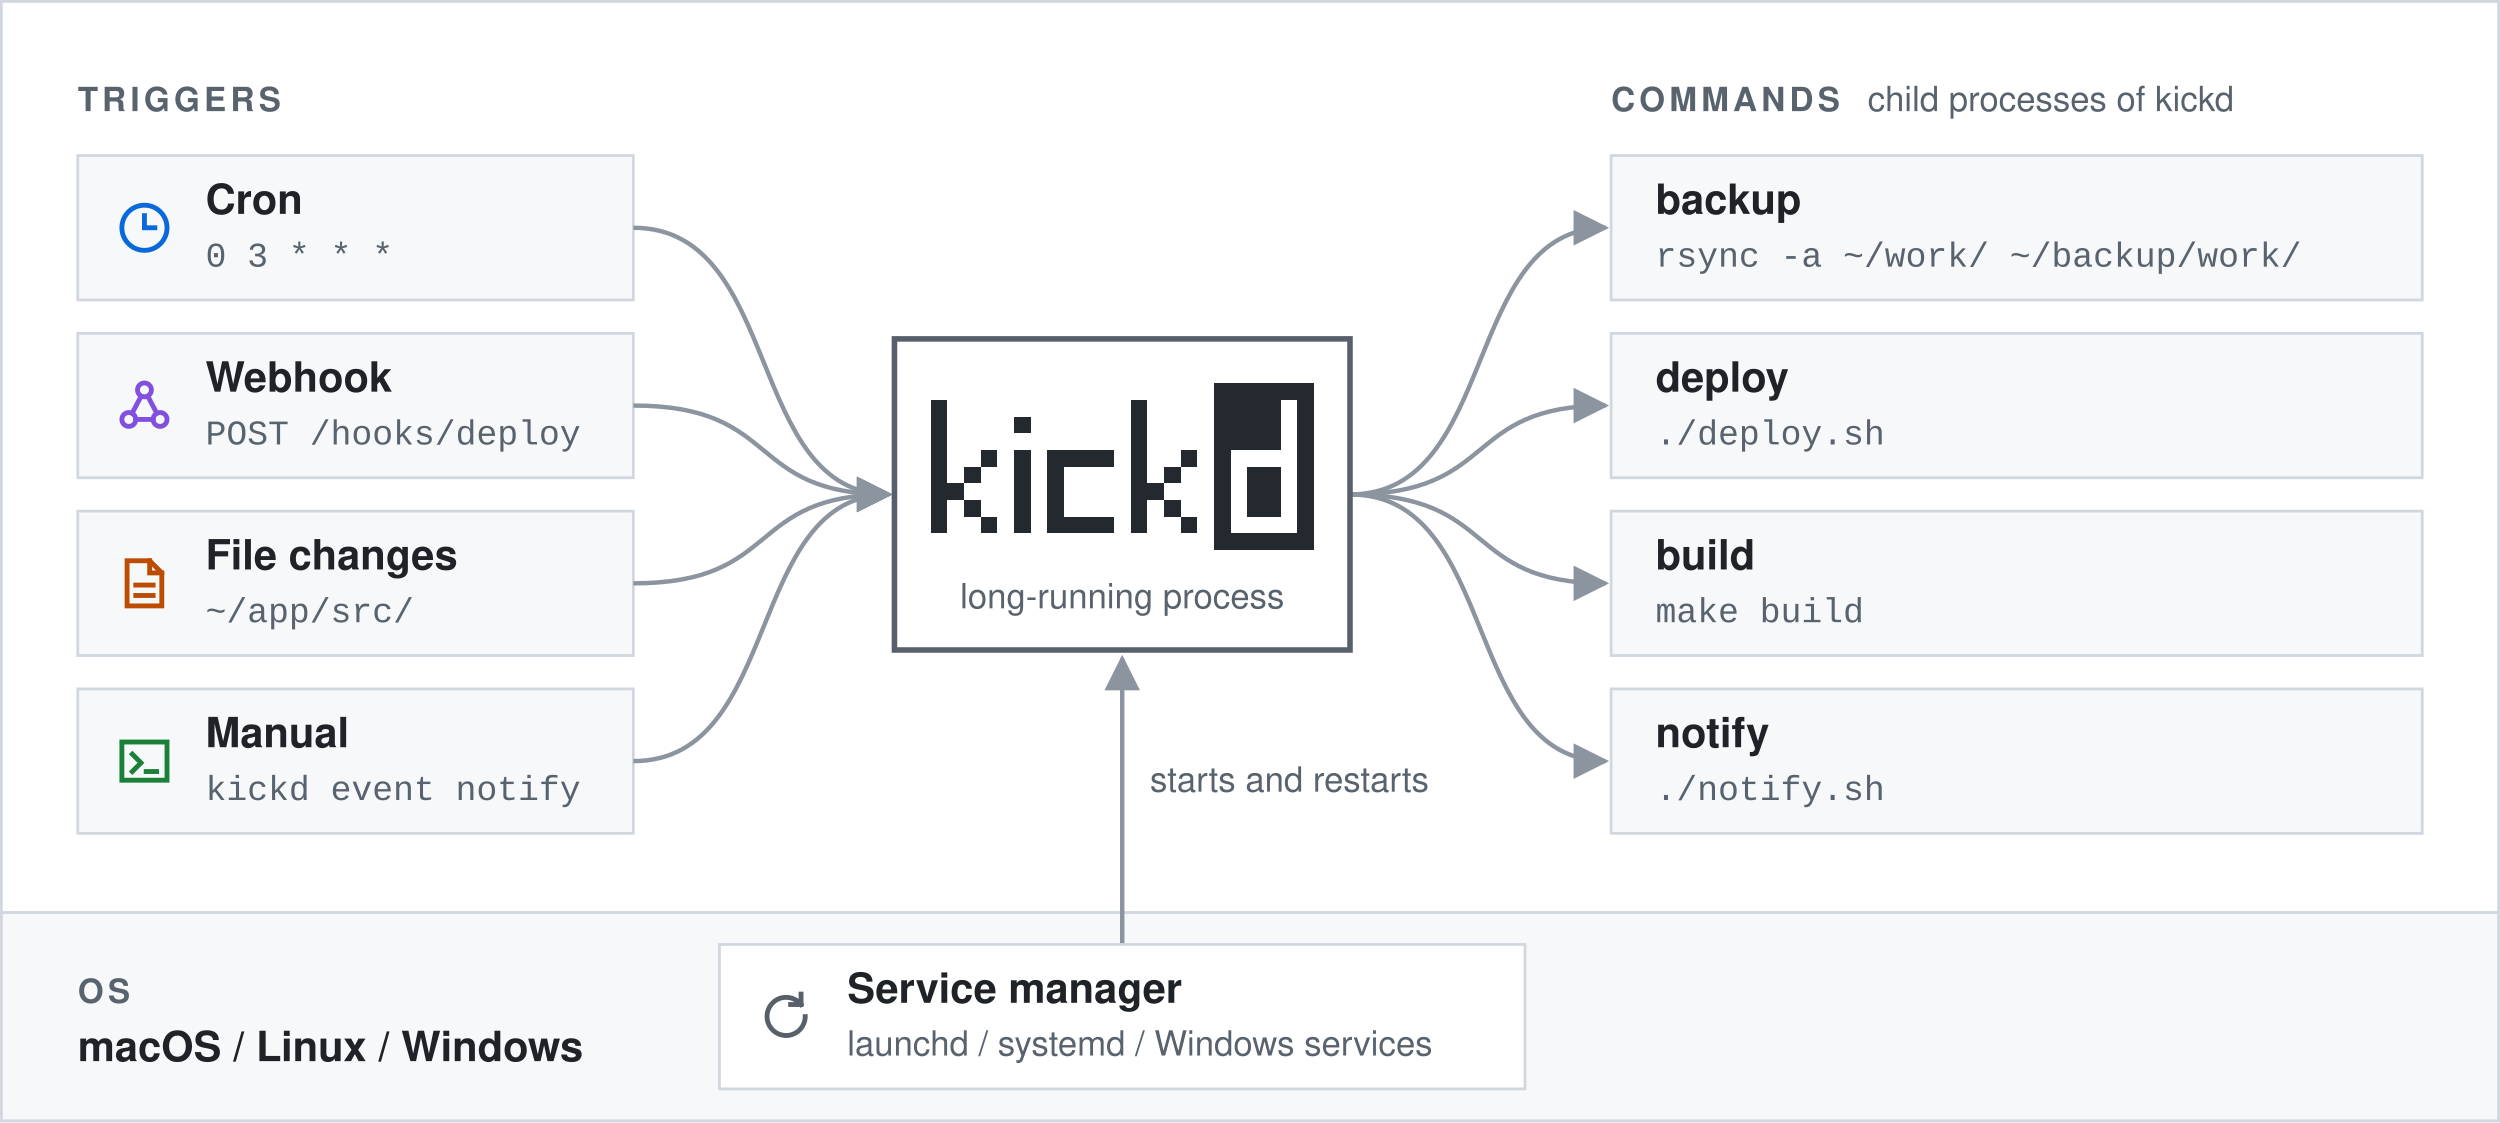
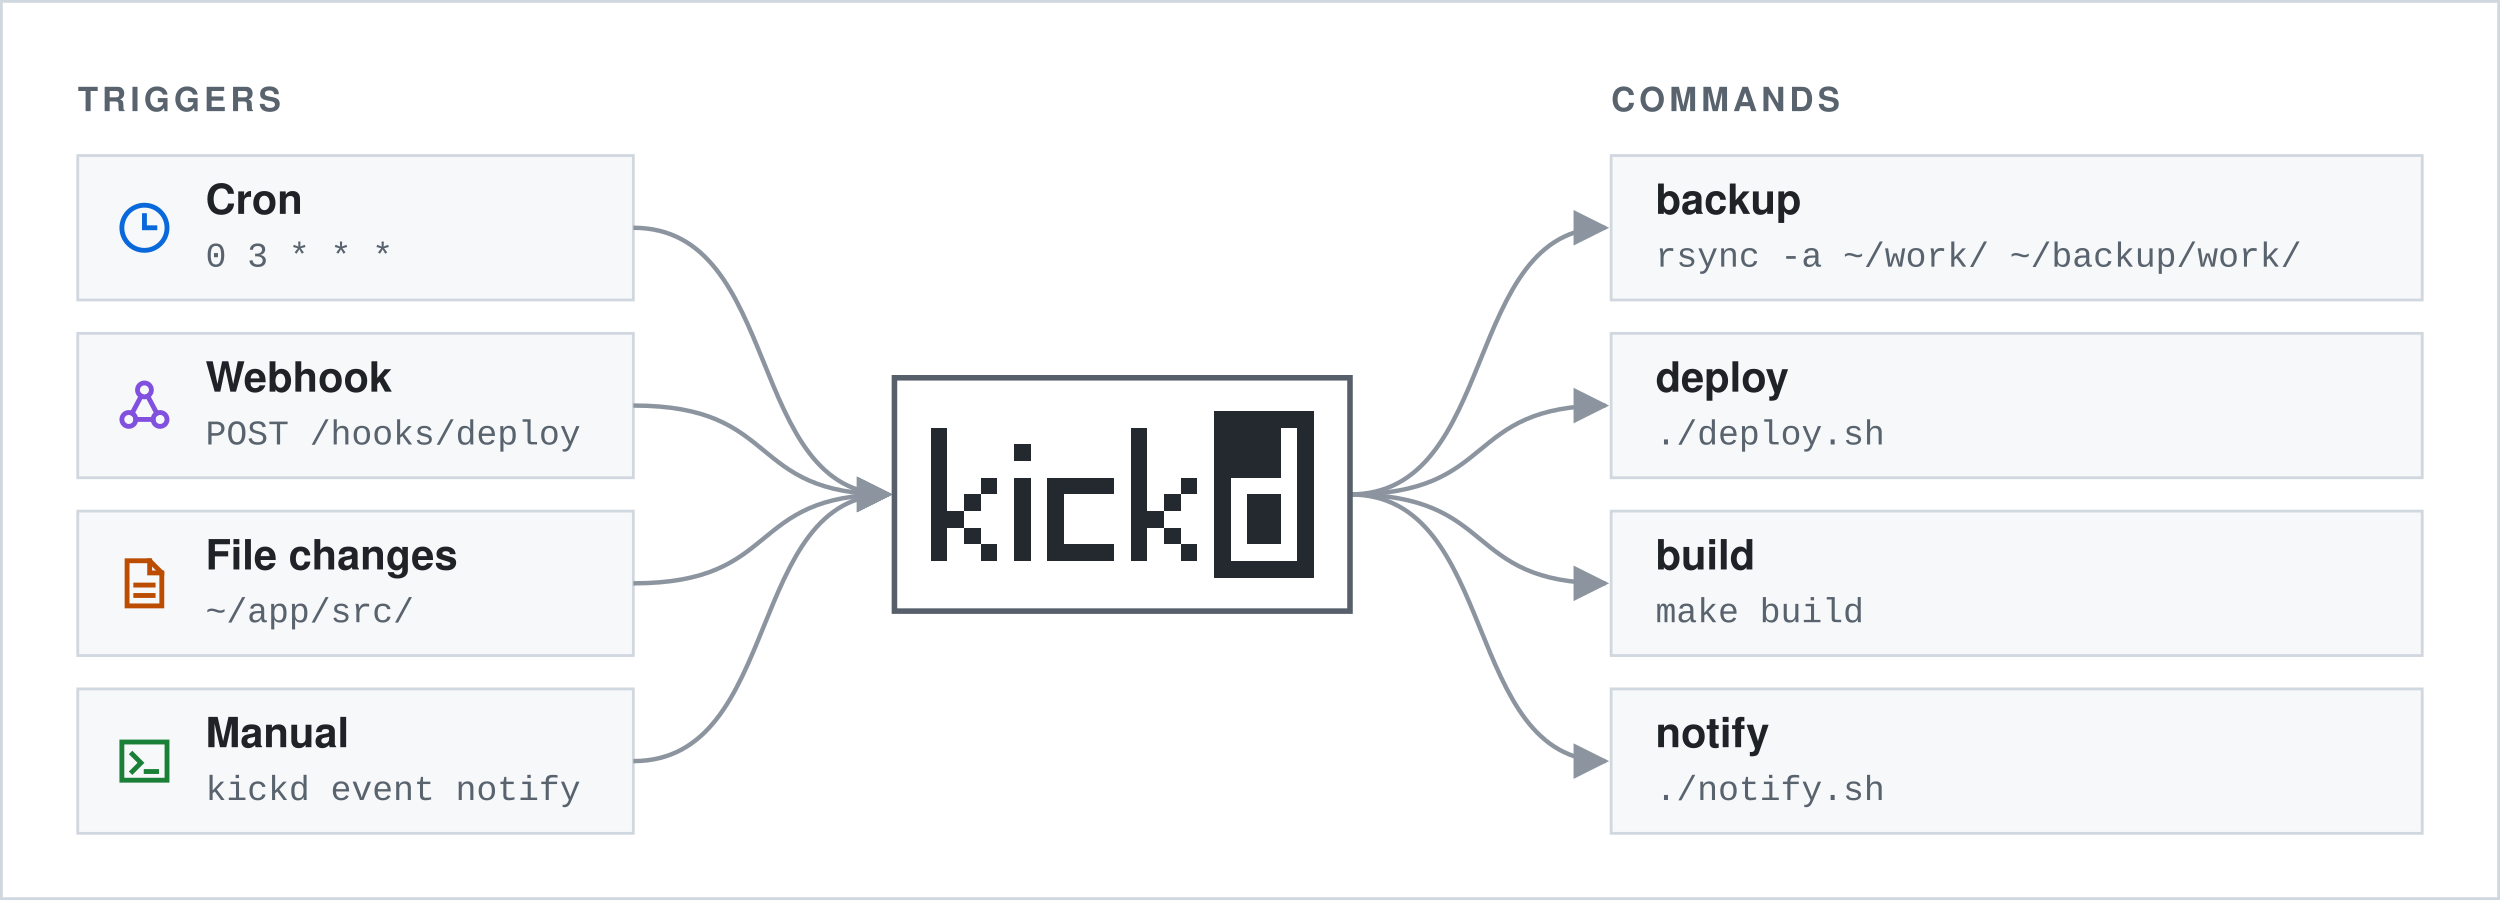
- <svg xmlns="http://www.w3.org/2000/svg" width="900" height="404" viewBox="0 0 900 404" role="img" aria-labelledby="title desc">
+ <svg xmlns="http://www.w3.org/2000/svg" width="900" height="324" viewBox="0 0 900 324" role="img" aria-labelledby="title desc">
  <style>
    text { font-family: -apple-system, BlinkMacSystemFont, "Segoe UI", Helvetica, Arial, sans-serif; }
    .mono { font-family: ui-monospace, SFMono-Regular, Menlo, Consolas, "Liberation Mono", monospace; }
-     .bg { fill: #ffffff; }
-     .border { fill: none; stroke: #d0d7de; }
-     .os { fill: #f6f8fa; }
-     .rule { stroke: #d0d7de; }
+     .bg { fill: #ffffff; stroke: #d0d7de; }
    .card { fill: #f6f8fa; stroke: #d0d7de; }
-     .chip { fill: #ffffff; stroke: #d0d7de; }
    .kickd { fill: #ffffff; stroke: #57606a; }
    .text { fill: #1f2328; }
    .muted { fill: #59636e; }
    .head { fill: #59636e; font-size: 12px; font-weight: 600; letter-spacing: 1.5px; }
-     .note { font-size: 12.5px; font-weight: 400; letter-spacing: 0; }
    .line { stroke: #8c959f; fill: none; stroke-width: 1.6; }
    .tip { fill: #8c959f; }
    .glyph { fill: #24292f; }
    .icon { fill: none; stroke-width: 1.4; stroke-linecap: square; stroke-linejoin: miter; }
    .cron { stroke: #0969da; } .webhook { stroke: #8250df; } .manual { stroke: #1a7f37; } .file { stroke: #bc4c00; }
-     .service { stroke: #57606a; }
    @media (prefers-color-scheme: dark) {
-       .bg { fill: #0d1117; }
-       .border, .rule { stroke: #30363d; }
-       .os { fill: #161b22; }
+       .bg { fill: #0d1117; stroke: #30363d; }
      .card { fill: #161b22; stroke: #30363d; }
-       .chip { fill: #0d1117; stroke: #30363d; }
      .kickd { fill: #0d1117; stroke: #8b949e; }
      .text { fill: #e6edf3; }
      .muted, .head { fill: #9198a1; }
      .line { stroke: #6e7681; }
      .tip { fill: #6e7681; }
      .glyph { fill: #e6edf3; }
      .cron { stroke: #4493f8; } .webhook { stroke: #ab7df8; } .manual { stroke: #3fb950; } .file { stroke: #f0883e; }
-       .service { stroke: #8b949e; }
    }
  </style>
  <defs>
    <marker id="arrow" viewBox="0 0 10 10" refX="9" refY="5" markerWidth="8" markerHeight="8" orient="auto-start-reverse">
      <path class="tip" d="M0 0 L10 5 L0 10 z" />
    </marker>
  </defs>
-   <rect class="bg" x="0" y="0" width="900" height="404" />
-   <rect class="os" x="0" y="328" width="900" height="76" />
-   <path class="rule" d="M0 328.5H900" />
+   <rect class="bg" x="0.5" y="0.5" width="899" height="323" />
  <text class="head" x="28" y="40">TRIGGERS</text>
-   <text class="head" x="580" y="40">COMMANDS<tspan class="note muted" dx="10">child processes of kickd</tspan>
-   </text>
+   <text class="head" x="580" y="40">COMMANDS</text>
  <rect class="card" x="28" y="56" width="200" height="52" />
  <g class="icon cron" transform="translate(42 72) scale(1.25)">
    <circle cx="8" cy="8" r="6.5" />
    <path d="M8 4.5V8H11" />
  </g>
  <text class="text" x="74" y="77" font-size="15" font-weight="600">Cron</text>
  <text class="muted mono" x="74" y="96" font-size="12.5">0 3 * * *</text>
  <path class="line" d="M228 82 C 282 82, 268 178, 320 178" marker-end="url(#arrow)" />
  <rect class="card" x="28" y="120" width="200" height="52" />
  <g class="icon webhook" transform="translate(42 136) scale(1.25)">
    <circle cx="8" cy="3.5" r="2" />
    <circle cx="3.5" cy="12" r="2" />
    <circle cx="12.5" cy="12" r="2" />
    <path d="M7.06 5.27L4.44 10.23M5.5 12H10.5M11.56 10.23L8.94 5.27" />
  </g>
  <text class="text" x="74" y="141" font-size="15" font-weight="600">Webhook</text>
  <text class="muted mono" x="74" y="160" font-size="12.5">POST /hooks/deploy</text>
  <path class="line" d="M228 146 C 282 146, 268 178, 320 178" marker-end="url(#arrow)" />
  <rect class="card" x="28" y="184" width="200" height="52" />
  <g class="icon file" transform="translate(42 200) scale(1.25)">
    <path d="M3 1.5H9.5L13 5V14.5H3Z" />
    <path d="M9.5 1.5V5H13" />
    <path d="M5.5 8.5H10.5M5.5 11.5H10.5" />
  </g>
  <text class="text" x="74" y="205" font-size="15" font-weight="600">File changes</text>
  <text class="muted mono" x="74" y="224" font-size="12.5">~/app/src/</text>
  <path class="line" d="M228 210 C 282 210, 268 178, 320 178" marker-end="url(#arrow)" />
  <rect class="card" x="28" y="248" width="200" height="52" />
  <g class="icon manual" transform="translate(42 264) scale(1.25)">
    <path d="M1.5 2.5H14.5V13.5H1.5Z" />
    <path d="M4.5 6L7 8.5L4.5 11" />
    <path d="M8.5 11H11.5" />
  </g>
  <text class="text" x="74" y="269" font-size="15" font-weight="600">Manual</text>
  <text class="muted mono" x="74" y="288" font-size="12.5">kickd event notify</text>
  <path class="line" d="M228 274 C 282 274, 268 178, 320 178" marker-end="url(#arrow)" />
  <path class="line" d="M486 178 C 540 178, 526 82, 578 82" marker-end="url(#arrow)" />
  <rect class="card" x="580" y="56" width="292" height="52" />
  <text class="text" x="596" y="77" font-size="15" font-weight="600">backup</text>
  <text class="muted mono" x="596" y="96" font-size="12.5">rsync -a ~/work/ ~/backup/work/</text>
  <path class="line" d="M486 178 C 540 178, 526 146, 578 146" marker-end="url(#arrow)" />
  <rect class="card" x="580" y="120" width="292" height="52" />
  <text class="text" x="596" y="141" font-size="15" font-weight="600">deploy</text>
  <text class="muted mono" x="596" y="160" font-size="12.5">./deploy.sh</text>
  <path class="line" d="M486 178 C 540 178, 526 210, 578 210" marker-end="url(#arrow)" />
  <rect class="card" x="580" y="184" width="292" height="52" />
  <text class="text" x="596" y="205" font-size="15" font-weight="600">build</text>
  <text class="muted mono" x="596" y="224" font-size="12.5">make build</text>
  <path class="line" d="M486 178 C 540 178, 526 274, 578 274" marker-end="url(#arrow)" />
  <rect class="card" x="580" y="248" width="292" height="52" />
  <text class="text" x="596" y="269" font-size="15" font-weight="600">notify</text>
  <text class="muted mono" x="596" y="288" font-size="12.5">./notify.sh</text>
-   <rect class="kickd" x="322" y="122" width="164" height="112" stroke-width="2" />
-   <g transform="translate(335.0 138.0) scale(0.375)" shape-rendering="crispEdges">
+   <rect class="kickd" x="322" y="136" width="164" height="84" stroke-width="2" />
+   <g transform="translate(335.0 148.0) scale(0.375)" shape-rendering="crispEdges">
    <g class="glyph">
      <path d="M0 16h16v16h-16zM0 32h16v16h-16zM0 48h16v16h-16zM0 64h16v16h-16zM48 64h16v16h-16zM0 80h16v16h-16zM32 80h16v16h-16zM0 96h32v16h-32zM0 112h16v16h-16zM32 112h16v16h-16zM0 128h16v16h-16zM48 128h16v16h-16zM80 32h16v16h-16zM80 64h16v16h-16zM80 80h16v16h-16zM80 96h16v16h-16zM80 112h16v16h-16zM80 128h16v16h-16zM112 64h64v16h-64zM112 80h16v16h-16zM112 96h16v16h-16zM112 112h16v16h-16zM112 128h64v16h-64zM192 16h16v16h-16zM192 32h16v16h-16zM192 48h16v16h-16zM192 64h16v16h-16zM240 64h16v16h-16zM192 80h16v16h-16zM224 80h16v16h-16zM192 96h32v16h-32zM192 112h16v16h-16zM224 112h16v16h-16zM192 128h16v16h-16zM240 128h16v16h-16z" />
      <path fill-rule="evenodd" d="M272 0h96v160h-96zM336 16h16v16h-16zM336 32h16v16h-16zM336 48h16v16h-16zM288 64h64v16h-64zM288 80h16v16h-16zM336 80h16v16h-16zM288 96h16v16h-16zM336 96h16v16h-16zM288 112h16v16h-16zM336 112h16v16h-16zM288 128h64v16h-64z" />
    </g>
  </g>
-   <text class="muted" x="404" y="219" font-size="12.5" text-anchor="middle">long-running process</text>
-   <path class="line" d="M404 340 V237" marker-end="url(#arrow)" />
-   <text class="muted" x="414" y="285" font-size="12.5">starts and restarts</text>
-   <text class="head" x="28" y="361">OS</text>
-   <text class="text" x="28" y="382" font-size="15" font-weight="600">macOS / Linux / Windows</text>
-   <rect class="chip" x="259" y="340" width="290" height="52" />
-   <g class="icon service" transform="translate(273 356) scale(1.25)">
-     <path d="M13.5 8A5.5 5.5 0 1 1 12.3 4.5" />
-     <path d="M12.3 1.5V4.5H9.3" />
-   </g>
-   <text class="text" x="305" y="361" font-size="15" font-weight="600">Service manager</text>
-   <text class="muted" x="305" y="380" font-size="12.5">launchd / systemd / Windows services</text>
-   <rect class="border" x="0.5" y="0.5" width="899" height="403" />
</svg>
